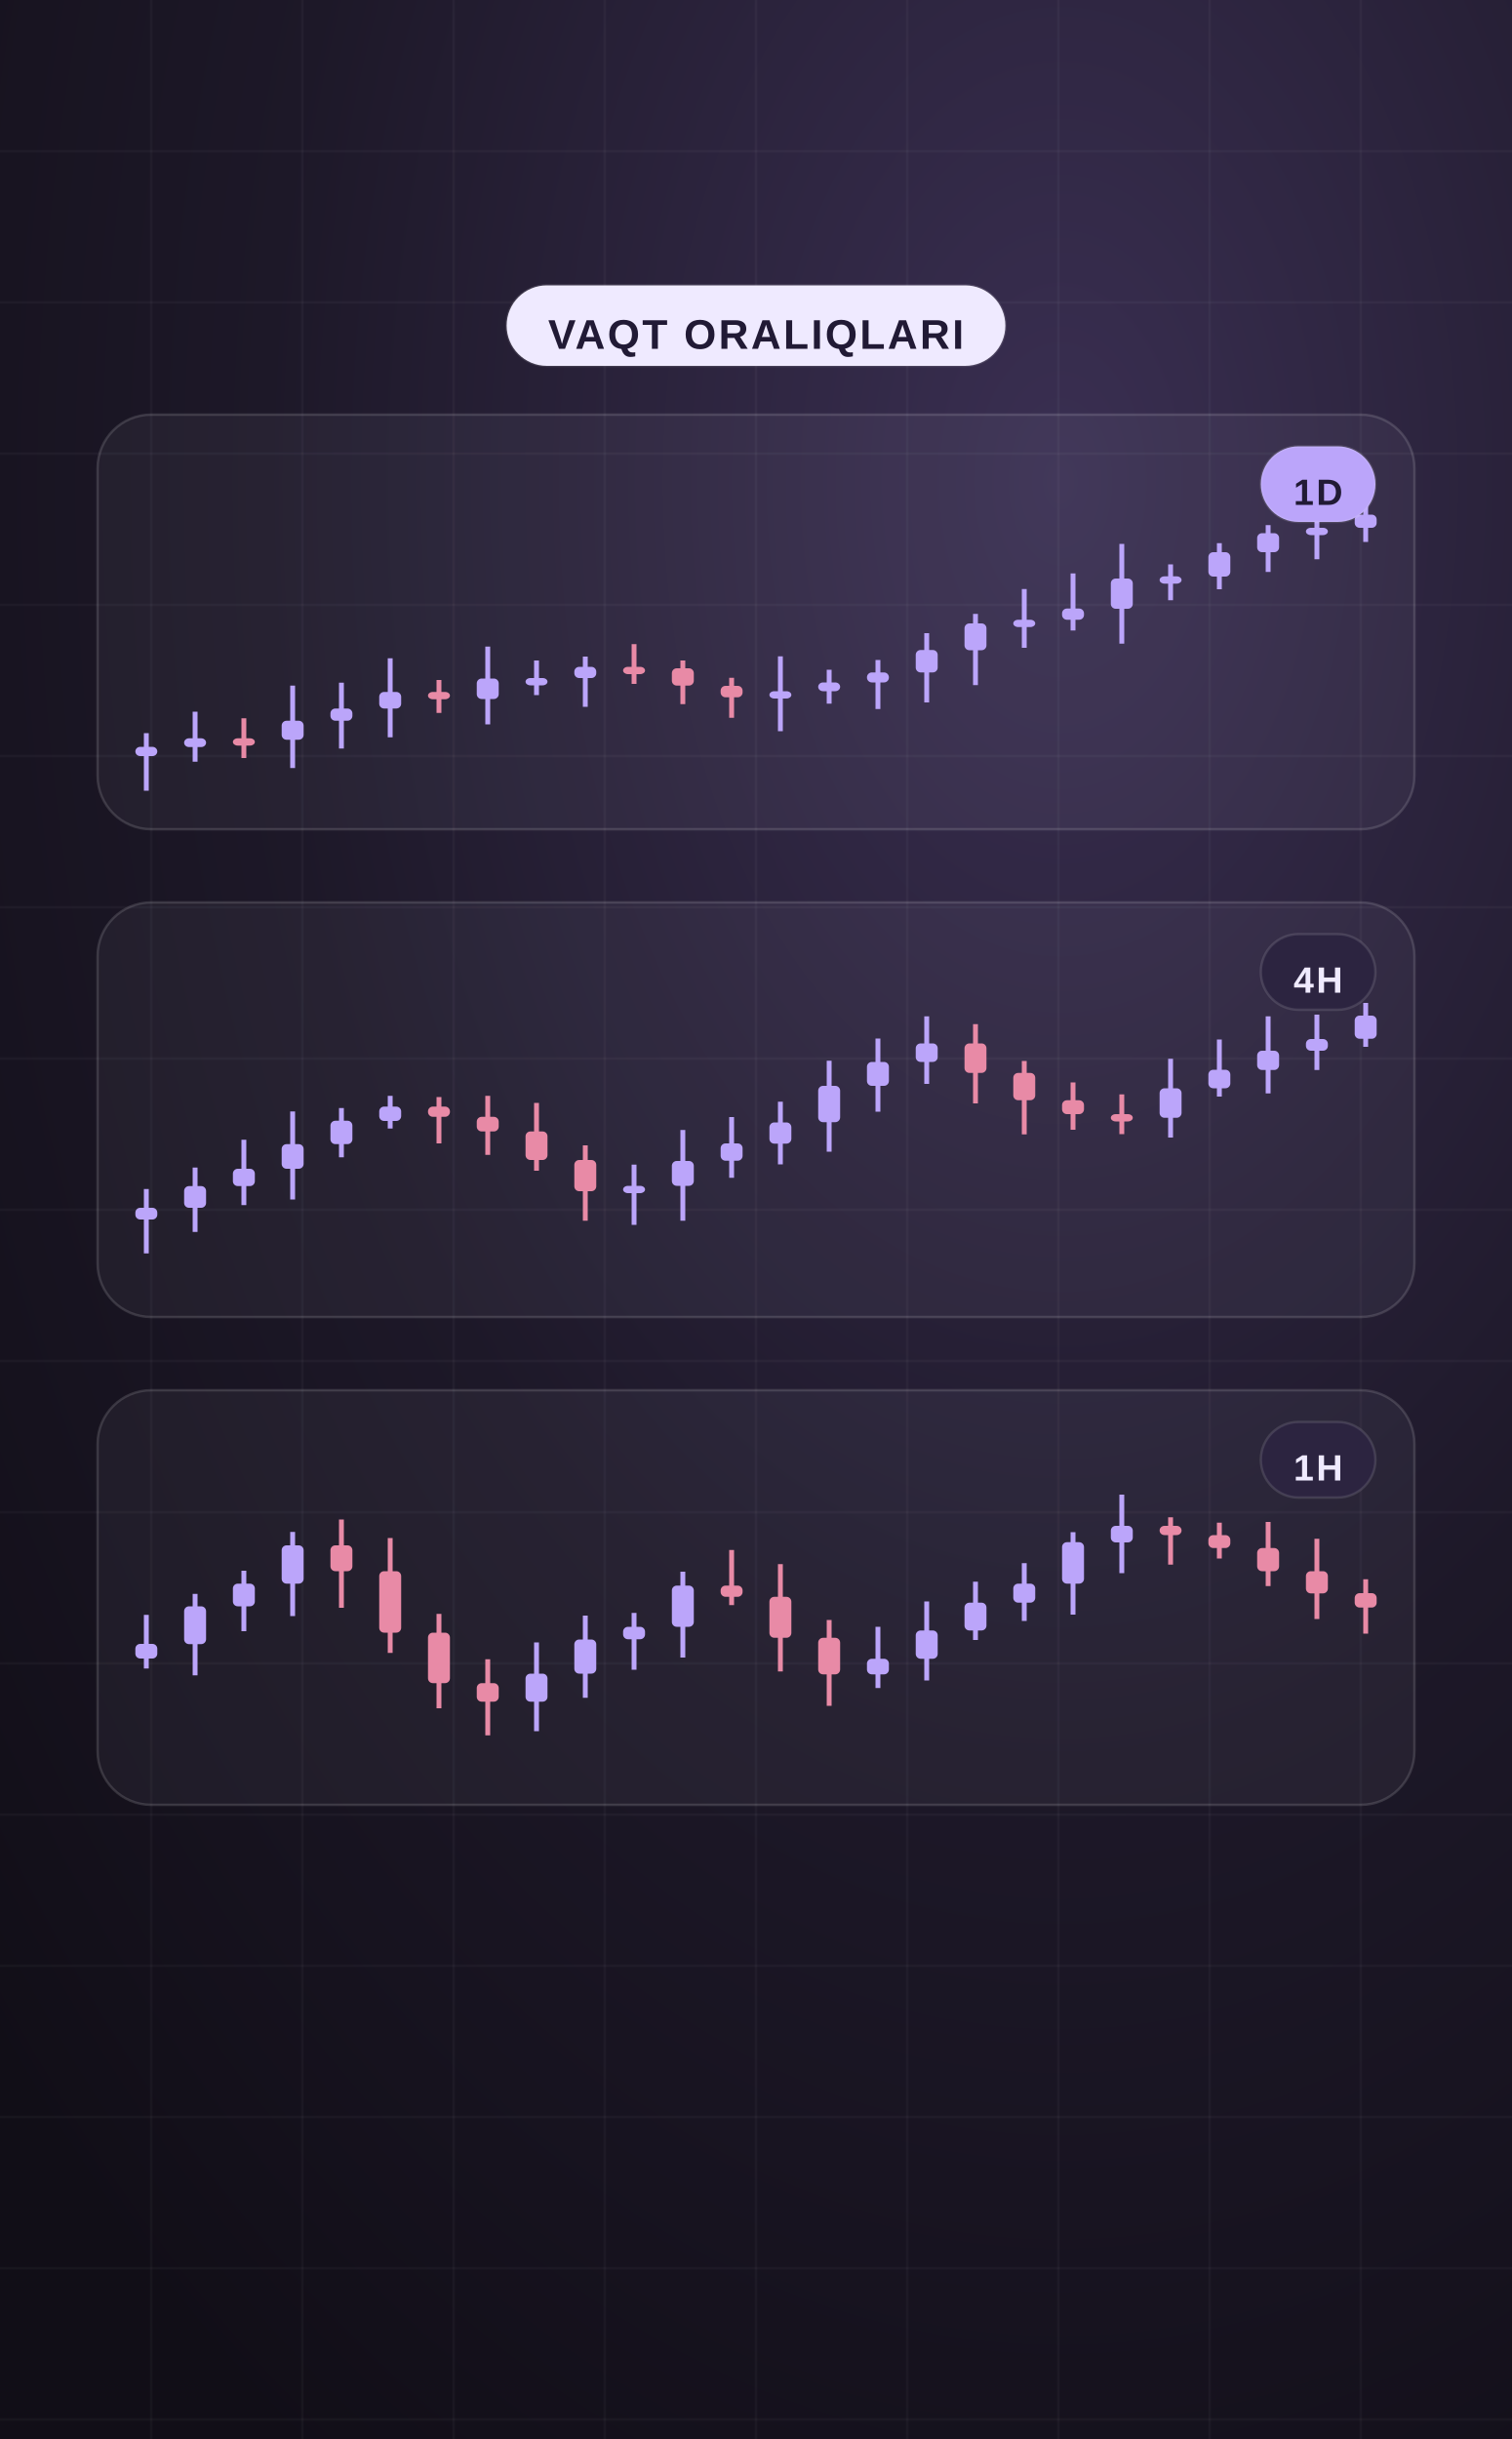
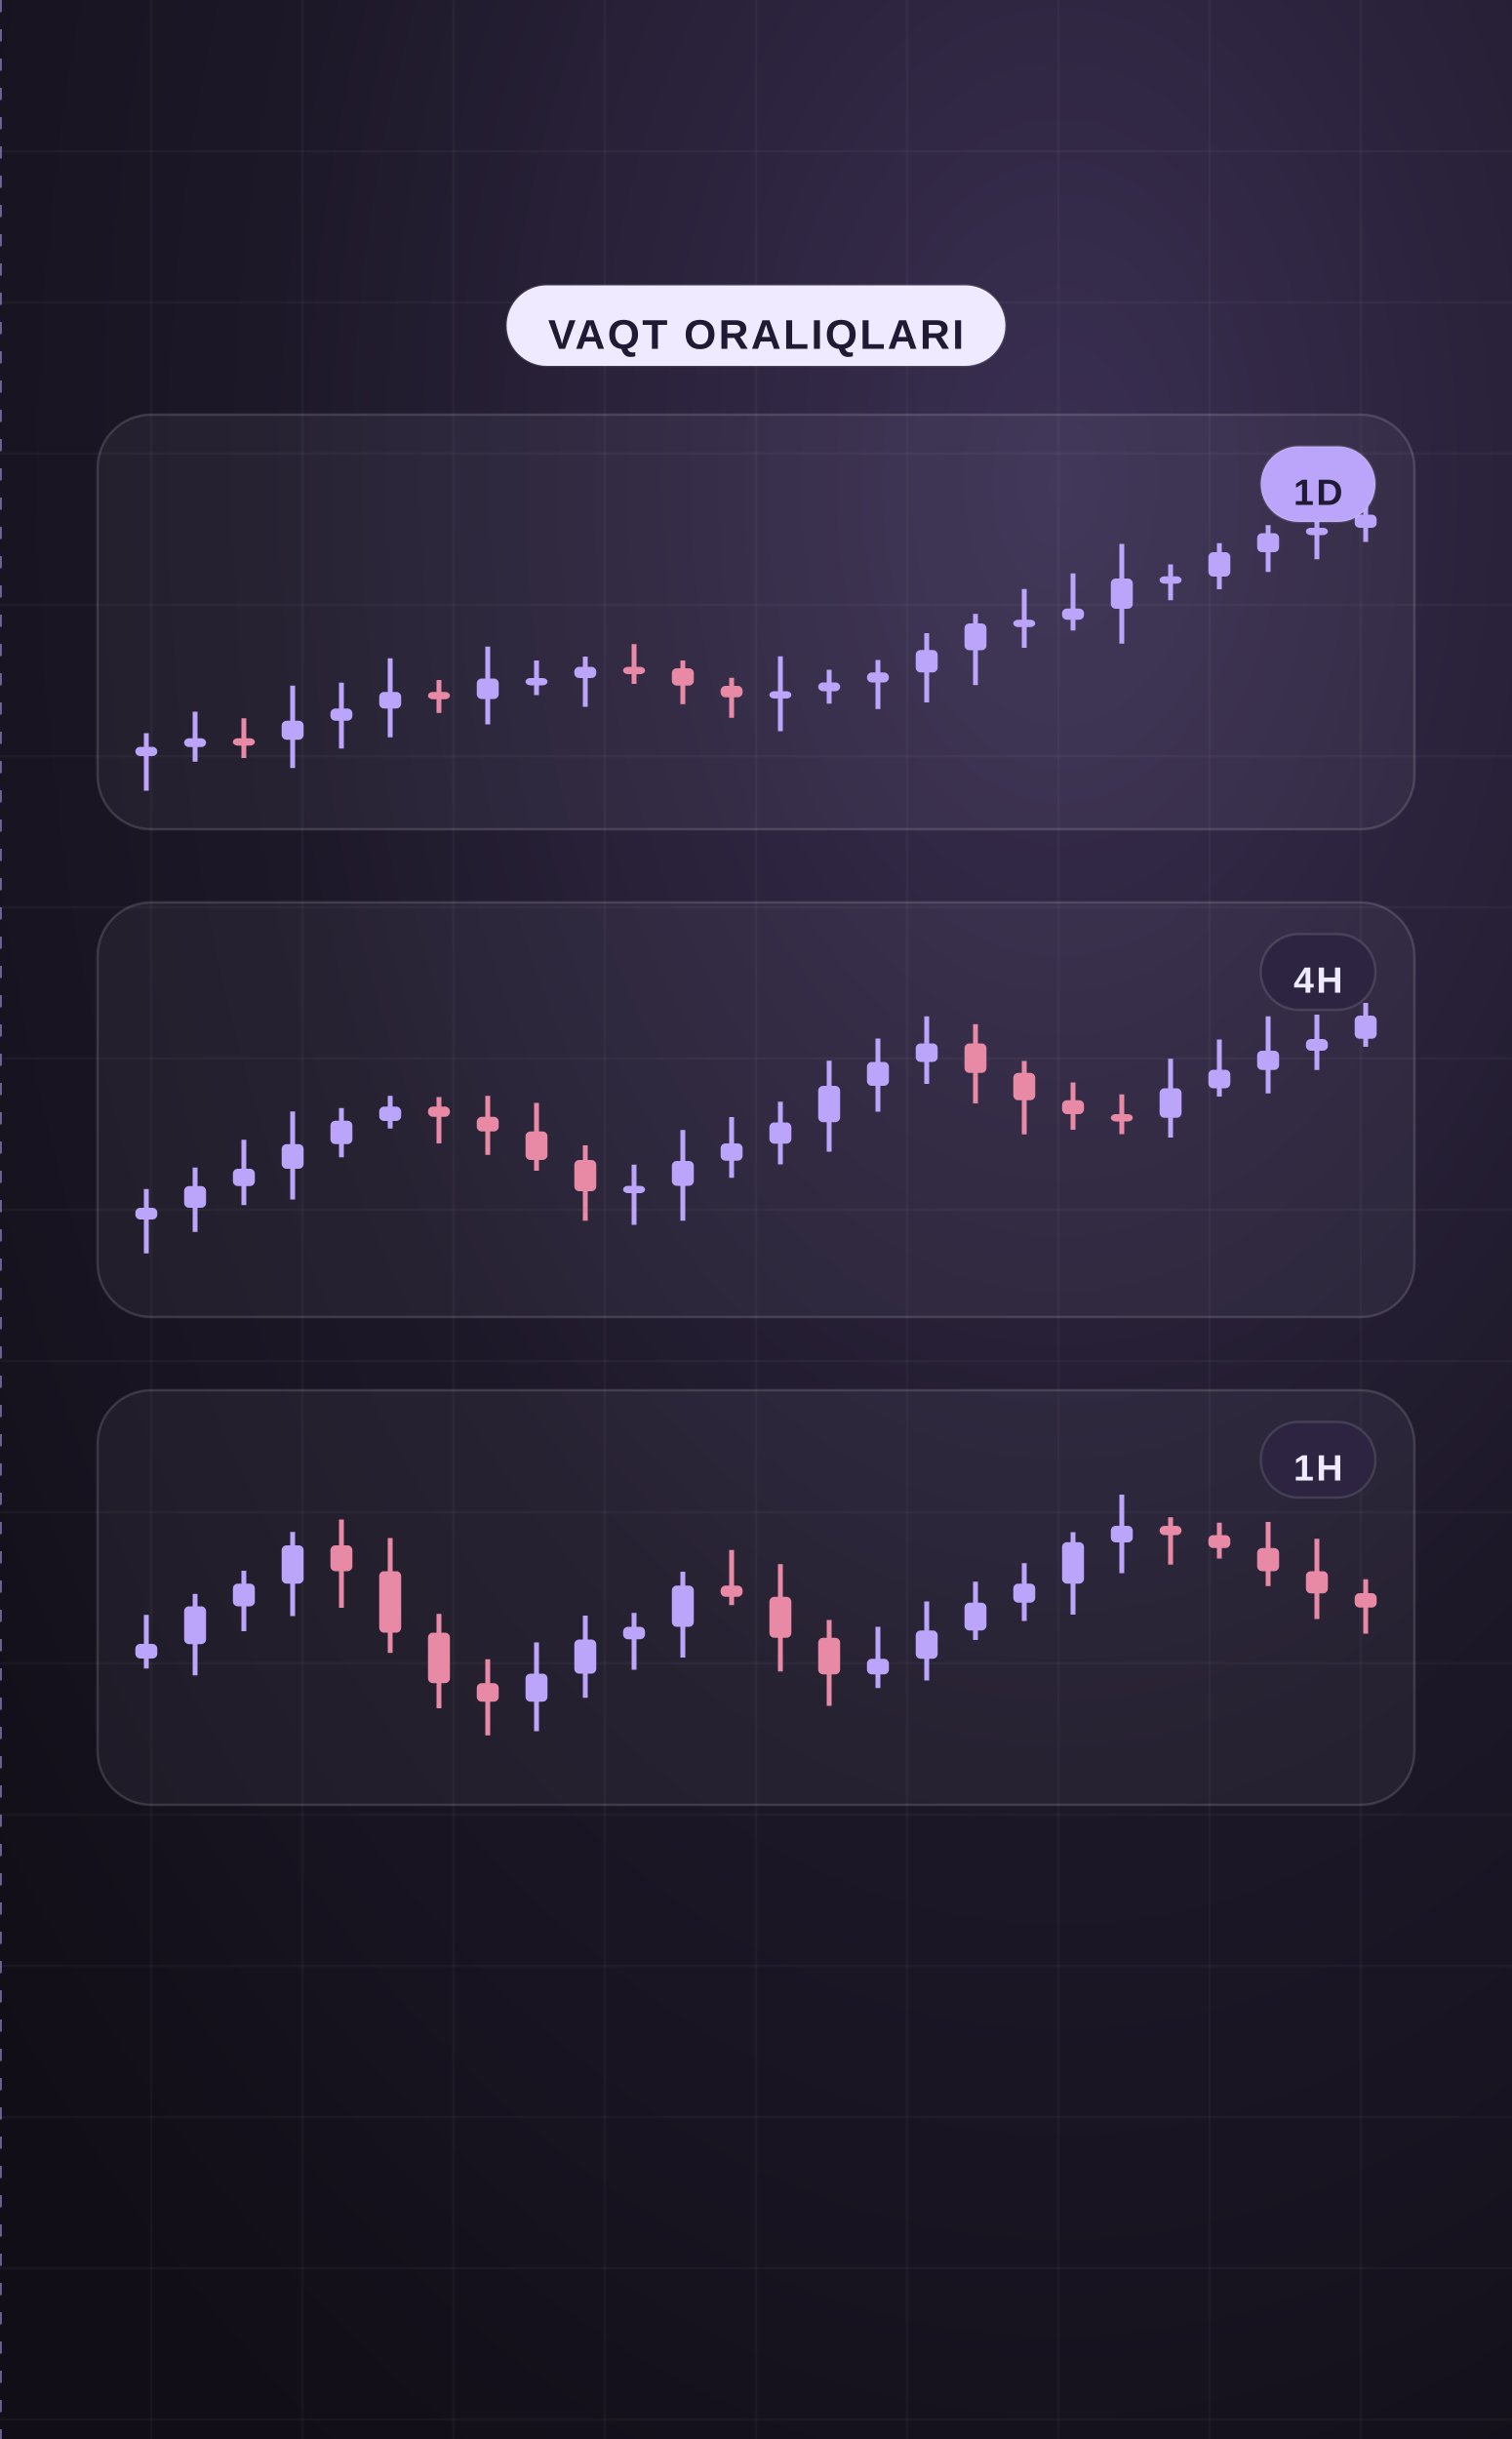
<svg xmlns="http://www.w3.org/2000/svg" width="620" height="1000" viewBox="0 0 620 1000">
  <style>
text{font-family:Arial,Helvetica,"Liberation Sans",sans-serif}
@keyframes grow{from{transform:scaleY(.05);opacity:0}to{transform:none;opacity:1}}
@keyframes live{0%,100%{transform:none}50%{transform:scaleY(1.22)}}
@keyframes flo{0%,100%{transform:translateY(0)}50%{transform:translateY(-6px)}}
@keyframes br{0%,100%{opacity:.7;transform:scale(1)}50%{opacity:1;transform:scale(1.1)}}
@keyframes march{to{stroke-dashoffset:-60}}
@keyframes draw{0%{stroke-dashoffset:1;opacity:1}38%{stroke-dashoffset:0}86%{stroke-dashoffset:0;opacity:1}96%{opacity:0}100%{stroke-dashoffset:1;opacity:0}}
@keyframes bob{0%,100%{transform:none}50%{transform:scaleY(.72)}}
@keyframes dp{0%,100%{transform:scale(1)}50%{transform:scale(1.18)}}
@keyframes hl{0%,100%{opacity:.35}50%{opacity:1}}
@keyframes rin{from{opacity:0;transform:translateX(-18px)}to{opacity:1;transform:none}}
@keyframes bobx{0%,100%{transform:none}50%{transform:scaleX(.78)}}
.row{animation:rin .8s cubic-bezier(.2,.8,.2,1) both}
.barx{transform-box:fill-box;animation:bobx 2.6s ease-in-out infinite}
.cd,.bar,.dot,.glow{transform-box:fill-box}
- .cd{transform-origin:50% 100%;animation:grow .7s cubic-bezier(.2,.8,.2,1) both}
- .cd.live{transform-origin:50% 50%;animation:grow .7s cubic-bezier(.2,.8,.2,1) both,live 1.8s ease-in-out 1.6s infinite}
+ @keyframes wave{0%,100%{transform:none}50%{transform:scaleY(.78)}}
+ .cd{transform-origin:50% 100%;animation:grow .7s cubic-bezier(.2,.8,.2,1) both,wave 2.8s ease-in-out infinite}
+ .cd.live{transform-origin:50% 50%;animation:grow .7s cubic-bezier(.2,.8,.2,1) both,live 1.6s ease-in-out infinite}
+ @keyframes scan{from{transform:translateX(-90px)}to{transform:translateX(710px)}}
+ .scan{animation:scan 6.5s cubic-bezier(.45,0,.55,1) infinite}
.chip{animation:flo 4.5s ease-in-out infinite}
.glow{transform-origin:50% 50%;animation:br 6s ease-in-out infinite}
.dash{animation:march 3.2s linear infinite}
.draw{stroke-dasharray:1;stroke-dashoffset:1;animation:draw 8s cubic-bezier(.4,0,.2,1) .3s infinite}
.bar{transform-origin:50% 100%;animation:bob 2.4s ease-in-out infinite}
.dot{transform-origin:50% 50%;animation:dp 2.2s ease-in-out infinite}
.hl{animation:hl 2.2s ease-in-out infinite}
- @media (prefers-reduced-motion:reduce){*{animation:none!important}.draw{stroke-dasharray:none;stroke-dashoffset:0}}
+ @media (prefers-reduced-motion:reduce){*{animation:none!important}.draw{stroke-dasharray:none;stroke-dashoffset:0}.scan,.mdot{display:none}}
</style>
  <defs>
    <radialGradient id="bg" cx="70%" cy="20%" r="95%">
      <stop offset="0" stop-color="#3a2f52" />
      <stop offset=".55" stop-color="#1d1828" />
      <stop offset="1" stop-color="#110e17" />
    </radialGradient>
    <radialGradient id="glow" cx="50%" cy="50%" r="50%">
      <stop offset="0" stop-color="#a697eb" stop-opacity=".35" />
      <stop offset="1" stop-color="#a697eb" stop-opacity="0" />
    </radialGradient>
+     <linearGradient id="scanG" x1="0" y1="0" x2="1" y2="0">
+       <stop offset="0" stop-color="#bba5fa" stop-opacity="0" />
+       <stop offset="1" stop-color="#bba5fa" stop-opacity=".2" />
+     </linearGradient>
    <linearGradient id="fadeUp" x1="0" y1="0" x2="0" y2="1">
      <stop offset="0" stop-color="#bba5fa" stop-opacity=".35" />
      <stop offset="1" stop-color="#bba5fa" stop-opacity="0" />
    </linearGradient>
  </defs>
  <rect width="620" height="1000" fill="url(#bg)" />
  <line x1="62" y1="0" x2="62" y2="1000" stroke="#fff" stroke-opacity=".035" />
  <line x1="124" y1="0" x2="124" y2="1000" stroke="#fff" stroke-opacity=".035" />
  <line x1="186" y1="0" x2="186" y2="1000" stroke="#fff" stroke-opacity=".035" />
  <line x1="248" y1="0" x2="248" y2="1000" stroke="#fff" stroke-opacity=".035" />
  <line x1="310" y1="0" x2="310" y2="1000" stroke="#fff" stroke-opacity=".035" />
  <line x1="372" y1="0" x2="372" y2="1000" stroke="#fff" stroke-opacity=".035" />
  <line x1="434" y1="0" x2="434" y2="1000" stroke="#fff" stroke-opacity=".035" />
  <line x1="496" y1="0" x2="496" y2="1000" stroke="#fff" stroke-opacity=".035" />
  <line x1="558" y1="0" x2="558" y2="1000" stroke="#fff" stroke-opacity=".035" />
  <line x1="0" y1="62" x2="620" y2="62" stroke="#fff" stroke-opacity=".035" />
  <line x1="0" y1="124" x2="620" y2="124" stroke="#fff" stroke-opacity=".035" />
  <line x1="0" y1="186" x2="620" y2="186" stroke="#fff" stroke-opacity=".035" />
  <line x1="0" y1="248" x2="620" y2="248" stroke="#fff" stroke-opacity=".035" />
  <line x1="0" y1="310" x2="620" y2="310" stroke="#fff" stroke-opacity=".035" />
  <line x1="0" y1="372" x2="620" y2="372" stroke="#fff" stroke-opacity=".035" />
  <line x1="0" y1="434" x2="620" y2="434" stroke="#fff" stroke-opacity=".035" />
  <line x1="0" y1="496" x2="620" y2="496" stroke="#fff" stroke-opacity=".035" />
  <line x1="0" y1="558" x2="620" y2="558" stroke="#fff" stroke-opacity=".035" />
  <line x1="0" y1="620" x2="620" y2="620" stroke="#fff" stroke-opacity=".035" />
  <line x1="0" y1="682" x2="620" y2="682" stroke="#fff" stroke-opacity=".035" />
  <line x1="0" y1="744" x2="620" y2="744" stroke="#fff" stroke-opacity=".035" />
  <line x1="0" y1="806" x2="620" y2="806" stroke="#fff" stroke-opacity=".035" />
  <line x1="0" y1="868" x2="620" y2="868" stroke="#fff" stroke-opacity=".035" />
  <line x1="0" y1="930" x2="620" y2="930" stroke="#fff" stroke-opacity=".035" />
  <line x1="0" y1="992" x2="620" y2="992" stroke="#fff" stroke-opacity=".035" />
  <g transform="translate(40 170)">
    <rect width="540" height="170" rx="22" fill="#efeaff" fill-opacity=".05" stroke="#fff" stroke-opacity=".14" />
    <g transform="translate(20 20)">
-       <g class="cd" style="animation-delay:200ms">
+       <g class="cd" style="animation-delay:200ms,1100ms">
        <line x1="0" x2="0" y1="110.6" y2="134.2" stroke="#bba5fa" stroke-width="2" />
        <rect x="-4.5" y="116.2" width="9" height="3.8" rx="2" fill="#bba5fa" />
      </g>
-       <g class="cd" style="animation-delay:235ms">
+       <g class="cd" style="animation-delay:235ms,1220ms">
        <line x1="20" x2="20" y1="101.8" y2="122.3" stroke="#bba5fa" stroke-width="2" />
        <rect x="15.5" y="112.7" width="9" height="3.6" rx="2" fill="#bba5fa" />
      </g>
-       <g class="cd" style="animation-delay:270ms">
+       <g class="cd" style="animation-delay:270ms,1340ms">
        <line x1="40" x2="40" y1="104.5" y2="120.8" stroke="#e88aa6" stroke-width="2" />
        <rect x="35.5" y="112.7" width="9" height="3.0" rx="2" fill="#e88aa6" />
      </g>
-       <g class="cd" style="animation-delay:305ms">
+       <g class="cd" style="animation-delay:305ms,1460ms">
        <line x1="60" x2="60" y1="91.1" y2="124.9" stroke="#bba5fa" stroke-width="2" />
        <rect x="55.5" y="105.5" width="9" height="7.8" rx="2" fill="#bba5fa" />
      </g>
-       <g class="cd" style="animation-delay:340ms">
+       <g class="cd" style="animation-delay:340ms,1580ms">
        <line x1="80" x2="80" y1="89.9" y2="116.9" stroke="#bba5fa" stroke-width="2" />
        <rect x="75.5" y="100.5" width="9" height="5.0" rx="2" fill="#bba5fa" />
      </g>
-       <g class="cd" style="animation-delay:375ms">
+       <g class="cd" style="animation-delay:375ms,1700ms">
        <line x1="100" x2="100" y1="79.9" y2="112.3" stroke="#bba5fa" stroke-width="2" />
        <rect x="95.5" y="93.7" width="9" height="6.8" rx="2" fill="#bba5fa" />
      </g>
-       <g class="cd" style="animation-delay:410ms">
+       <g class="cd" style="animation-delay:410ms,1820ms">
        <line x1="120" x2="120" y1="88.8" y2="102.3" stroke="#e88aa6" stroke-width="2" />
        <rect x="115.5" y="93.7" width="9" height="3.0" rx="2" fill="#e88aa6" />
      </g>
-       <g class="cd" style="animation-delay:445ms">
+       <g class="cd" style="animation-delay:445ms,1940ms">
        <line x1="140" x2="140" y1="75.1" y2="107.0" stroke="#bba5fa" stroke-width="2" />
        <rect x="135.5" y="88.2" width="9" height="8.4" rx="2" fill="#bba5fa" />
      </g>
-       <g class="cd" style="animation-delay:480ms">
+       <g class="cd" style="animation-delay:480ms,2060ms">
        <line x1="160" x2="160" y1="80.8" y2="95.0" stroke="#bba5fa" stroke-width="2" />
        <rect x="155.5" y="88.0" width="9" height="3.0" rx="2" fill="#bba5fa" />
      </g>
-       <g class="cd" style="animation-delay:515ms">
+       <g class="cd" style="animation-delay:515ms,2180ms">
        <line x1="180" x2="180" y1="79.2" y2="99.8" stroke="#bba5fa" stroke-width="2" />
        <rect x="175.5" y="83.4" width="9" height="4.6" rx="2" fill="#bba5fa" />
      </g>
-       <g class="cd" style="animation-delay:550ms">
+       <g class="cd" style="animation-delay:550ms,2300ms">
        <line x1="200" x2="200" y1="74.1" y2="90.4" stroke="#e88aa6" stroke-width="2" />
        <rect x="195.5" y="83.4" width="9" height="3.0" rx="2" fill="#e88aa6" />
      </g>
-       <g class="cd" style="animation-delay:585ms">
+       <g class="cd" style="animation-delay:585ms,2420ms">
        <line x1="220" x2="220" y1="80.8" y2="98.7" stroke="#e88aa6" stroke-width="2" />
        <rect x="215.5" y="84.0" width="9" height="7.1" rx="2" fill="#e88aa6" />
      </g>
-       <g class="cd" style="animation-delay:620ms">
+       <g class="cd" style="animation-delay:620ms,2540ms">
        <line x1="240" x2="240" y1="87.9" y2="104.3" stroke="#e88aa6" stroke-width="2" />
        <rect x="235.5" y="91.2" width="9" height="4.7" rx="2" fill="#e88aa6" />
      </g>
-       <g class="cd" style="animation-delay:655ms">
+       <g class="cd" style="animation-delay:655ms,2660ms">
        <line x1="260" x2="260" y1="79.1" y2="109.8" stroke="#bba5fa" stroke-width="2" />
        <rect x="255.5" y="93.4" width="9" height="3.0" rx="2" fill="#bba5fa" />
      </g>
-       <g class="cd" style="animation-delay:690ms">
+       <g class="cd" style="animation-delay:690ms,2780ms">
        <line x1="280" x2="280" y1="84.6" y2="98.5" stroke="#bba5fa" stroke-width="2" />
        <rect x="275.5" y="89.8" width="9" height="3.6" rx="2" fill="#bba5fa" />
      </g>
-       <g class="cd" style="animation-delay:725ms">
+       <g class="cd" style="animation-delay:725ms,2900ms">
        <line x1="300" x2="300" y1="80.6" y2="100.7" stroke="#bba5fa" stroke-width="2" />
        <rect x="295.5" y="85.7" width="9" height="4.1" rx="2" fill="#bba5fa" />
      </g>
-       <g class="cd" style="animation-delay:760ms">
+       <g class="cd" style="animation-delay:760ms,3020ms">
        <line x1="320" x2="320" y1="69.6" y2="98.0" stroke="#bba5fa" stroke-width="2" />
        <rect x="315.5" y="76.5" width="9" height="9.2" rx="2" fill="#bba5fa" />
      </g>
-       <g class="cd" style="animation-delay:795ms">
+       <g class="cd" style="animation-delay:795ms,3140ms">
        <line x1="340" x2="340" y1="61.7" y2="90.9" stroke="#bba5fa" stroke-width="2" />
        <rect x="335.5" y="65.6" width="9" height="11.0" rx="2" fill="#bba5fa" />
      </g>
-       <g class="cd" style="animation-delay:830ms">
+       <g class="cd" style="animation-delay:830ms,3260ms">
        <line x1="360" x2="360" y1="51.5" y2="75.6" stroke="#bba5fa" stroke-width="2" />
        <rect x="355.5" y="64.1" width="9" height="3.0" rx="2" fill="#bba5fa" />
      </g>
-       <g class="cd" style="animation-delay:865ms">
+       <g class="cd" style="animation-delay:865ms,3380ms">
        <line x1="380" x2="380" y1="45.1" y2="68.5" stroke="#bba5fa" stroke-width="2" />
        <rect x="375.5" y="59.5" width="9" height="4.6" rx="2" fill="#bba5fa" />
      </g>
-       <g class="cd" style="animation-delay:900ms">
+       <g class="cd" style="animation-delay:900ms,3500ms">
        <line x1="400" x2="400" y1="33.0" y2="73.9" stroke="#bba5fa" stroke-width="2" />
        <rect x="395.5" y="47.2" width="9" height="12.4" rx="2" fill="#bba5fa" />
      </g>
-       <g class="cd" style="animation-delay:935ms">
+       <g class="cd" style="animation-delay:935ms,3620ms">
        <line x1="420" x2="420" y1="41.4" y2="56.1" stroke="#bba5fa" stroke-width="2" />
        <rect x="415.5" y="46.3" width="9" height="3.0" rx="2" fill="#bba5fa" />
      </g>
-       <g class="cd" style="animation-delay:970ms">
+       <g class="cd" style="animation-delay:970ms,3740ms">
        <line x1="440" x2="440" y1="32.7" y2="51.6" stroke="#bba5fa" stroke-width="2" />
        <rect x="435.5" y="36.4" width="9" height="10.0" rx="2" fill="#bba5fa" />
      </g>
-       <g class="cd" style="animation-delay:1005ms">
+       <g class="cd" style="animation-delay:1005ms,3860ms">
        <line x1="460" x2="460" y1="25.3" y2="44.5" stroke="#bba5fa" stroke-width="2" />
        <rect x="455.5" y="28.6" width="9" height="7.8" rx="2" fill="#bba5fa" />
      </g>
-       <g class="cd" style="animation-delay:1040ms">
+       <g class="cd" style="animation-delay:1040ms,3980ms">
        <line x1="480" x2="480" y1="17.4" y2="39.3" stroke="#bba5fa" stroke-width="2" />
        <rect x="475.5" y="26.4" width="9" height="3.0" rx="2" fill="#bba5fa" />
      </g>
-       <g class="cd live" style="animation-delay:1075ms">
+       <g class="cd live" style="animation-delay:1075ms,4100ms">
        <line x1="500" x2="500" y1="7.4" y2="32.2" stroke="#bba5fa" stroke-width="2" />
        <rect x="495.5" y="21.0" width="9" height="5.4" rx="2" fill="#bba5fa" />
      </g>
    </g>
    <g class="chip" style="animation-delay:-1s">
      <rect x="477" y="13" width="47" height="31" rx="15.5" fill="#bba5fa" stroke="#fff" stroke-opacity=".12" />
      <text x="500.5" y="37" text-anchor="middle" font-size="15" font-weight="700" fill="#211a35" letter-spacing="1">1D</text>
    </g>
  </g>
  <g transform="translate(40 370)">
    <rect width="540" height="170" rx="22" fill="#efeaff" fill-opacity=".05" stroke="#fff" stroke-opacity=".14" />
    <g transform="translate(20 20)">
-       <g class="cd" style="animation-delay:200ms">
+       <g class="cd" style="animation-delay:200ms,1100ms">
        <line x1="0" x2="0" y1="97.5" y2="123.9" stroke="#bba5fa" stroke-width="2" />
        <rect x="-4.5" y="105.2" width="9" height="4.8" rx="2" fill="#bba5fa" />
      </g>
-       <g class="cd" style="animation-delay:235ms">
+       <g class="cd" style="animation-delay:235ms,1220ms">
        <line x1="20" x2="20" y1="88.7" y2="115.1" stroke="#bba5fa" stroke-width="2" />
        <rect x="15.5" y="96.3" width="9" height="8.9" rx="2" fill="#bba5fa" />
      </g>
-       <g class="cd" style="animation-delay:270ms">
+       <g class="cd" style="animation-delay:270ms,1340ms">
        <line x1="40" x2="40" y1="77.3" y2="104.1" stroke="#bba5fa" stroke-width="2" />
        <rect x="35.5" y="89.2" width="9" height="7.1" rx="2" fill="#bba5fa" />
      </g>
-       <g class="cd" style="animation-delay:305ms">
+       <g class="cd" style="animation-delay:305ms,1460ms">
        <line x1="60" x2="60" y1="65.7" y2="101.8" stroke="#bba5fa" stroke-width="2" />
        <rect x="55.5" y="79.1" width="9" height="10.1" rx="2" fill="#bba5fa" />
      </g>
-       <g class="cd" style="animation-delay:340ms">
+       <g class="cd" style="animation-delay:340ms,1580ms">
        <line x1="80" x2="80" y1="64.3" y2="84.5" stroke="#bba5fa" stroke-width="2" />
        <rect x="75.5" y="69.5" width="9" height="9.6" rx="2" fill="#bba5fa" />
      </g>
-       <g class="cd" style="animation-delay:375ms">
+       <g class="cd" style="animation-delay:375ms,1700ms">
        <line x1="100" x2="100" y1="59.3" y2="72.7" stroke="#bba5fa" stroke-width="2" />
        <rect x="95.5" y="63.7" width="9" height="5.9" rx="2" fill="#bba5fa" />
      </g>
-       <g class="cd" style="animation-delay:410ms">
+       <g class="cd" style="animation-delay:410ms,1820ms">
        <line x1="120" x2="120" y1="59.8" y2="78.8" stroke="#e88aa6" stroke-width="2" />
        <rect x="115.5" y="63.7" width="9" height="4.2" rx="2" fill="#e88aa6" />
      </g>
-       <g class="cd" style="animation-delay:445ms">
+       <g class="cd" style="animation-delay:445ms,1940ms">
        <line x1="140" x2="140" y1="59.3" y2="83.5" stroke="#e88aa6" stroke-width="2" />
        <rect x="135.5" y="67.9" width="9" height="6.0" rx="2" fill="#e88aa6" />
      </g>
-       <g class="cd" style="animation-delay:480ms">
+       <g class="cd" style="animation-delay:480ms,2060ms">
        <line x1="160" x2="160" y1="62.2" y2="90.0" stroke="#e88aa6" stroke-width="2" />
        <rect x="155.5" y="73.9" width="9" height="11.7" rx="2" fill="#e88aa6" />
      </g>
-       <g class="cd" style="animation-delay:515ms">
+       <g class="cd" style="animation-delay:515ms,2180ms">
        <line x1="180" x2="180" y1="79.6" y2="110.5" stroke="#e88aa6" stroke-width="2" />
        <rect x="175.5" y="85.6" width="9" height="12.8" rx="2" fill="#e88aa6" />
      </g>
-       <g class="cd" style="animation-delay:550ms">
+       <g class="cd" style="animation-delay:550ms,2300ms">
        <line x1="200" x2="200" y1="87.5" y2="112.2" stroke="#bba5fa" stroke-width="2" />
        <rect x="195.5" y="96.2" width="9" height="3.0" rx="2" fill="#bba5fa" />
      </g>
-       <g class="cd" style="animation-delay:585ms">
+       <g class="cd" style="animation-delay:585ms,2420ms">
        <line x1="220" x2="220" y1="73.3" y2="110.5" stroke="#bba5fa" stroke-width="2" />
        <rect x="215.5" y="86.0" width="9" height="10.2" rx="2" fill="#bba5fa" />
      </g>
-       <g class="cd" style="animation-delay:620ms">
+       <g class="cd" style="animation-delay:620ms,2540ms">
        <line x1="240" x2="240" y1="68.0" y2="92.9" stroke="#bba5fa" stroke-width="2" />
        <rect x="235.5" y="78.8" width="9" height="7.1" rx="2" fill="#bba5fa" />
      </g>
-       <g class="cd" style="animation-delay:655ms">
+       <g class="cd" style="animation-delay:655ms,2660ms">
        <line x1="260" x2="260" y1="61.7" y2="87.4" stroke="#bba5fa" stroke-width="2" />
        <rect x="255.5" y="70.2" width="9" height="8.7" rx="2" fill="#bba5fa" />
      </g>
-       <g class="cd" style="animation-delay:690ms">
+       <g class="cd" style="animation-delay:690ms,2780ms">
        <line x1="280" x2="280" y1="44.9" y2="82.2" stroke="#bba5fa" stroke-width="2" />
        <rect x="275.5" y="55.2" width="9" height="14.9" rx="2" fill="#bba5fa" />
      </g>
-       <g class="cd" style="animation-delay:725ms">
+       <g class="cd" style="animation-delay:725ms,2900ms">
        <line x1="300" x2="300" y1="35.8" y2="65.8" stroke="#bba5fa" stroke-width="2" />
        <rect x="295.5" y="45.4" width="9" height="9.8" rx="2" fill="#bba5fa" />
      </g>
-       <g class="cd" style="animation-delay:760ms">
+       <g class="cd" style="animation-delay:760ms,3020ms">
        <line x1="320" x2="320" y1="26.7" y2="54.4" stroke="#bba5fa" stroke-width="2" />
        <rect x="315.5" y="37.8" width="9" height="7.6" rx="2" fill="#bba5fa" />
      </g>
-       <g class="cd" style="animation-delay:795ms">
+       <g class="cd" style="animation-delay:795ms,3140ms">
        <line x1="340" x2="340" y1="29.9" y2="62.4" stroke="#e88aa6" stroke-width="2" />
        <rect x="335.5" y="37.8" width="9" height="12.1" rx="2" fill="#e88aa6" />
      </g>
-       <g class="cd" style="animation-delay:830ms">
+       <g class="cd" style="animation-delay:830ms,3260ms">
        <line x1="360" x2="360" y1="45.0" y2="75.1" stroke="#e88aa6" stroke-width="2" />
        <rect x="355.5" y="49.9" width="9" height="11.2" rx="2" fill="#e88aa6" />
      </g>
-       <g class="cd" style="animation-delay:865ms">
+       <g class="cd" style="animation-delay:865ms,3380ms">
        <line x1="380" x2="380" y1="53.8" y2="73.2" stroke="#e88aa6" stroke-width="2" />
        <rect x="375.5" y="61.1" width="9" height="5.7" rx="2" fill="#e88aa6" />
      </g>
-       <g class="cd" style="animation-delay:900ms">
+       <g class="cd" style="animation-delay:900ms,3500ms">
        <line x1="400" x2="400" y1="58.7" y2="75.0" stroke="#e88aa6" stroke-width="2" />
        <rect x="395.5" y="66.8" width="9" height="3.0" rx="2" fill="#e88aa6" />
      </g>
-       <g class="cd" style="animation-delay:935ms">
+       <g class="cd" style="animation-delay:935ms,3620ms">
        <line x1="420" x2="420" y1="44.1" y2="76.4" stroke="#bba5fa" stroke-width="2" />
        <rect x="415.5" y="56.2" width="9" height="12.1" rx="2" fill="#bba5fa" />
      </g>
-       <g class="cd" style="animation-delay:970ms">
+       <g class="cd" style="animation-delay:970ms,3740ms">
        <line x1="440" x2="440" y1="36.2" y2="59.6" stroke="#bba5fa" stroke-width="2" />
        <rect x="435.5" y="48.6" width="9" height="7.6" rx="2" fill="#bba5fa" />
      </g>
-       <g class="cd" style="animation-delay:1005ms">
+       <g class="cd" style="animation-delay:1005ms,3860ms">
        <line x1="460" x2="460" y1="26.7" y2="58.3" stroke="#bba5fa" stroke-width="2" />
        <rect x="455.5" y="40.8" width="9" height="7.9" rx="2" fill="#bba5fa" />
      </g>
-       <g class="cd" style="animation-delay:1040ms">
+       <g class="cd" style="animation-delay:1040ms,3980ms">
        <line x1="480" x2="480" y1="26.0" y2="48.7" stroke="#bba5fa" stroke-width="2" />
        <rect x="475.5" y="36.0" width="9" height="4.8" rx="2" fill="#bba5fa" />
      </g>
-       <g class="cd live" style="animation-delay:1075ms">
+       <g class="cd live" style="animation-delay:1075ms,4100ms">
        <line x1="500" x2="500" y1="21.2" y2="39.2" stroke="#bba5fa" stroke-width="2" />
        <rect x="495.5" y="26.4" width="9" height="9.5" rx="2" fill="#bba5fa" />
      </g>
    </g>
    <g class="chip" style="animation-delay:-1s">
      <rect x="477" y="13" width="47" height="31" rx="15.5" fill="#2c2440" stroke="#fff" stroke-opacity=".12" />
      <text x="500.5" y="37" text-anchor="middle" font-size="15" font-weight="700" fill="#efeaff" letter-spacing="1">4H</text>
    </g>
  </g>
  <g transform="translate(40 570)">
    <rect width="540" height="170" rx="22" fill="#efeaff" fill-opacity=".05" stroke="#fff" stroke-opacity=".14" />
    <g transform="translate(20 20)">
-       <g class="cd" style="animation-delay:200ms">
+       <g class="cd" style="animation-delay:200ms,1100ms">
        <line x1="0" x2="0" y1="72.1" y2="94.1" stroke="#bba5fa" stroke-width="2" />
        <rect x="-4.5" y="84.0" width="9" height="6.0" rx="2" fill="#bba5fa" />
      </g>
-       <g class="cd" style="animation-delay:235ms">
+       <g class="cd" style="animation-delay:235ms,1220ms">
        <line x1="20" x2="20" y1="63.5" y2="96.9" stroke="#bba5fa" stroke-width="2" />
        <rect x="15.5" y="68.6" width="9" height="15.5" rx="2" fill="#bba5fa" />
      </g>
-       <g class="cd" style="animation-delay:270ms">
+       <g class="cd" style="animation-delay:270ms,1340ms">
        <line x1="40" x2="40" y1="54.0" y2="78.8" stroke="#bba5fa" stroke-width="2" />
        <rect x="35.5" y="59.3" width="9" height="9.3" rx="2" fill="#bba5fa" />
      </g>
-       <g class="cd" style="animation-delay:305ms">
+       <g class="cd" style="animation-delay:305ms,1460ms">
        <line x1="60" x2="60" y1="38.1" y2="72.6" stroke="#bba5fa" stroke-width="2" />
        <rect x="55.5" y="43.6" width="9" height="15.7" rx="2" fill="#bba5fa" />
      </g>
-       <g class="cd" style="animation-delay:340ms">
+       <g class="cd" style="animation-delay:340ms,1580ms">
        <line x1="80" x2="80" y1="33.0" y2="69.2" stroke="#e88aa6" stroke-width="2" />
        <rect x="75.5" y="43.6" width="9" height="10.6" rx="2" fill="#e88aa6" />
      </g>
-       <g class="cd" style="animation-delay:375ms">
+       <g class="cd" style="animation-delay:375ms,1700ms">
        <line x1="100" x2="100" y1="40.6" y2="87.7" stroke="#e88aa6" stroke-width="2" />
        <rect x="95.5" y="54.2" width="9" height="25.2" rx="2" fill="#e88aa6" />
      </g>
-       <g class="cd" style="animation-delay:410ms">
+       <g class="cd" style="animation-delay:410ms,1820ms">
        <line x1="120" x2="120" y1="71.7" y2="110.4" stroke="#e88aa6" stroke-width="2" />
        <rect x="115.5" y="79.4" width="9" height="20.7" rx="2" fill="#e88aa6" />
      </g>
-       <g class="cd" style="animation-delay:445ms">
+       <g class="cd" style="animation-delay:445ms,1940ms">
        <line x1="140" x2="140" y1="90.3" y2="121.5" stroke="#e88aa6" stroke-width="2" />
        <rect x="135.5" y="100.1" width="9" height="7.6" rx="2" fill="#e88aa6" />
      </g>
-       <g class="cd" style="animation-delay:480ms">
+       <g class="cd" style="animation-delay:480ms,2060ms">
        <line x1="160" x2="160" y1="83.4" y2="119.8" stroke="#bba5fa" stroke-width="2" />
        <rect x="155.5" y="96.2" width="9" height="11.5" rx="2" fill="#bba5fa" />
      </g>
-       <g class="cd" style="animation-delay:515ms">
+       <g class="cd" style="animation-delay:515ms,2180ms">
        <line x1="180" x2="180" y1="72.4" y2="106.1" stroke="#bba5fa" stroke-width="2" />
        <rect x="175.5" y="82.2" width="9" height="14.0" rx="2" fill="#bba5fa" />
      </g>
-       <g class="cd" style="animation-delay:550ms">
+       <g class="cd" style="animation-delay:550ms,2300ms">
        <line x1="200" x2="200" y1="71.3" y2="94.6" stroke="#bba5fa" stroke-width="2" />
        <rect x="195.5" y="77.0" width="9" height="5.1" rx="2" fill="#bba5fa" />
      </g>
-       <g class="cd" style="animation-delay:585ms">
+       <g class="cd" style="animation-delay:585ms,2420ms">
        <line x1="220" x2="220" y1="54.4" y2="89.6" stroke="#bba5fa" stroke-width="2" />
        <rect x="215.5" y="60.1" width="9" height="16.9" rx="2" fill="#bba5fa" />
      </g>
-       <g class="cd" style="animation-delay:620ms">
+       <g class="cd" style="animation-delay:620ms,2540ms">
        <line x1="240" x2="240" y1="45.5" y2="68.1" stroke="#e88aa6" stroke-width="2" />
        <rect x="235.5" y="60.1" width="9" height="4.6" rx="2" fill="#e88aa6" />
      </g>
-       <g class="cd" style="animation-delay:655ms">
+       <g class="cd" style="animation-delay:655ms,2660ms">
        <line x1="260" x2="260" y1="51.3" y2="95.3" stroke="#e88aa6" stroke-width="2" />
        <rect x="255.5" y="64.7" width="9" height="16.8" rx="2" fill="#e88aa6" />
      </g>
-       <g class="cd" style="animation-delay:690ms">
+       <g class="cd" style="animation-delay:690ms,2780ms">
        <line x1="280" x2="280" y1="74.2" y2="109.4" stroke="#e88aa6" stroke-width="2" />
        <rect x="275.5" y="81.5" width="9" height="15.0" rx="2" fill="#e88aa6" />
      </g>
-       <g class="cd" style="animation-delay:725ms">
+       <g class="cd" style="animation-delay:725ms,2900ms">
        <line x1="300" x2="300" y1="77.0" y2="102.1" stroke="#bba5fa" stroke-width="2" />
        <rect x="295.5" y="90.1" width="9" height="6.4" rx="2" fill="#bba5fa" />
      </g>
-       <g class="cd" style="animation-delay:760ms">
+       <g class="cd" style="animation-delay:760ms,3020ms">
        <line x1="320" x2="320" y1="66.6" y2="99.0" stroke="#bba5fa" stroke-width="2" />
        <rect x="315.5" y="78.5" width="9" height="11.6" rx="2" fill="#bba5fa" />
      </g>
-       <g class="cd" style="animation-delay:795ms">
+       <g class="cd" style="animation-delay:795ms,3140ms">
        <line x1="340" x2="340" y1="58.5" y2="82.4" stroke="#bba5fa" stroke-width="2" />
        <rect x="335.5" y="67.1" width="9" height="11.4" rx="2" fill="#bba5fa" />
      </g>
-       <g class="cd" style="animation-delay:830ms">
+       <g class="cd" style="animation-delay:830ms,3260ms">
        <line x1="360" x2="360" y1="50.9" y2="74.6" stroke="#bba5fa" stroke-width="2" />
        <rect x="355.5" y="59.3" width="9" height="7.8" rx="2" fill="#bba5fa" />
      </g>
-       <g class="cd" style="animation-delay:865ms">
+       <g class="cd" style="animation-delay:865ms,3380ms">
        <line x1="380" x2="380" y1="38.2" y2="72.0" stroke="#bba5fa" stroke-width="2" />
        <rect x="375.5" y="42.3" width="9" height="17.0" rx="2" fill="#bba5fa" />
      </g>
-       <g class="cd" style="animation-delay:900ms">
+       <g class="cd" style="animation-delay:900ms,3500ms">
        <line x1="400" x2="400" y1="22.8" y2="55.0" stroke="#bba5fa" stroke-width="2" />
        <rect x="395.5" y="35.6" width="9" height="6.8" rx="2" fill="#bba5fa" />
      </g>
-       <g class="cd" style="animation-delay:935ms">
+       <g class="cd" style="animation-delay:935ms,3620ms">
        <line x1="420" x2="420" y1="32.1" y2="51.5" stroke="#e88aa6" stroke-width="2" />
        <rect x="415.5" y="35.6" width="9" height="3.8" rx="2" fill="#e88aa6" />
      </g>
-       <g class="cd" style="animation-delay:970ms">
+       <g class="cd" style="animation-delay:970ms,3740ms">
        <line x1="440" x2="440" y1="34.3" y2="49.0" stroke="#e88aa6" stroke-width="2" />
        <rect x="435.5" y="39.4" width="9" height="5.3" rx="2" fill="#e88aa6" />
      </g>
-       <g class="cd" style="animation-delay:1005ms">
+       <g class="cd" style="animation-delay:1005ms,3860ms">
        <line x1="460" x2="460" y1="34.0" y2="60.3" stroke="#e88aa6" stroke-width="2" />
        <rect x="455.5" y="44.7" width="9" height="9.5" rx="2" fill="#e88aa6" />
      </g>
-       <g class="cd" style="animation-delay:1040ms">
+       <g class="cd" style="animation-delay:1040ms,3980ms">
        <line x1="480" x2="480" y1="40.9" y2="73.8" stroke="#e88aa6" stroke-width="2" />
        <rect x="475.5" y="54.2" width="9" height="9.1" rx="2" fill="#e88aa6" />
      </g>
-       <g class="cd live" style="animation-delay:1075ms">
+       <g class="cd live" style="animation-delay:1075ms,4100ms">
        <line x1="500" x2="500" y1="57.5" y2="79.8" stroke="#e88aa6" stroke-width="2" />
        <rect x="495.5" y="63.2" width="9" height="5.9" rx="2" fill="#e88aa6" />
      </g>
    </g>
    <g class="chip" style="animation-delay:-1s">
      <rect x="477" y="13" width="47" height="31" rx="15.5" fill="#2c2440" stroke="#fff" stroke-opacity=".12" />
      <text x="500.5" y="37" text-anchor="middle" font-size="15" font-weight="700" fill="#efeaff" letter-spacing="1">1H</text>
    </g>
  </g>
  <g class="chip" style="animation-delay:-3s">
    <rect x="207.75" y="117" width="204.5" height="33" rx="16.5" fill="#efeaff" stroke="#fff" stroke-opacity=".12" />
    <text x="310" y="143" text-anchor="middle" font-size="17" font-weight="700" fill="#211a35" letter-spacing="1">VAQT ORALIQLARI</text>
  </g>
+   <g class="scan">
+     <rect x="-70" y="0" width="70" height="1000" fill="url(#scanG)" />
+     <line x1="0" y1="0" x2="0" y2="1000" stroke="#bba5fa" stroke-opacity=".55" stroke-width="1.5" stroke-dasharray="5 7" />
+   </g>
</svg>
